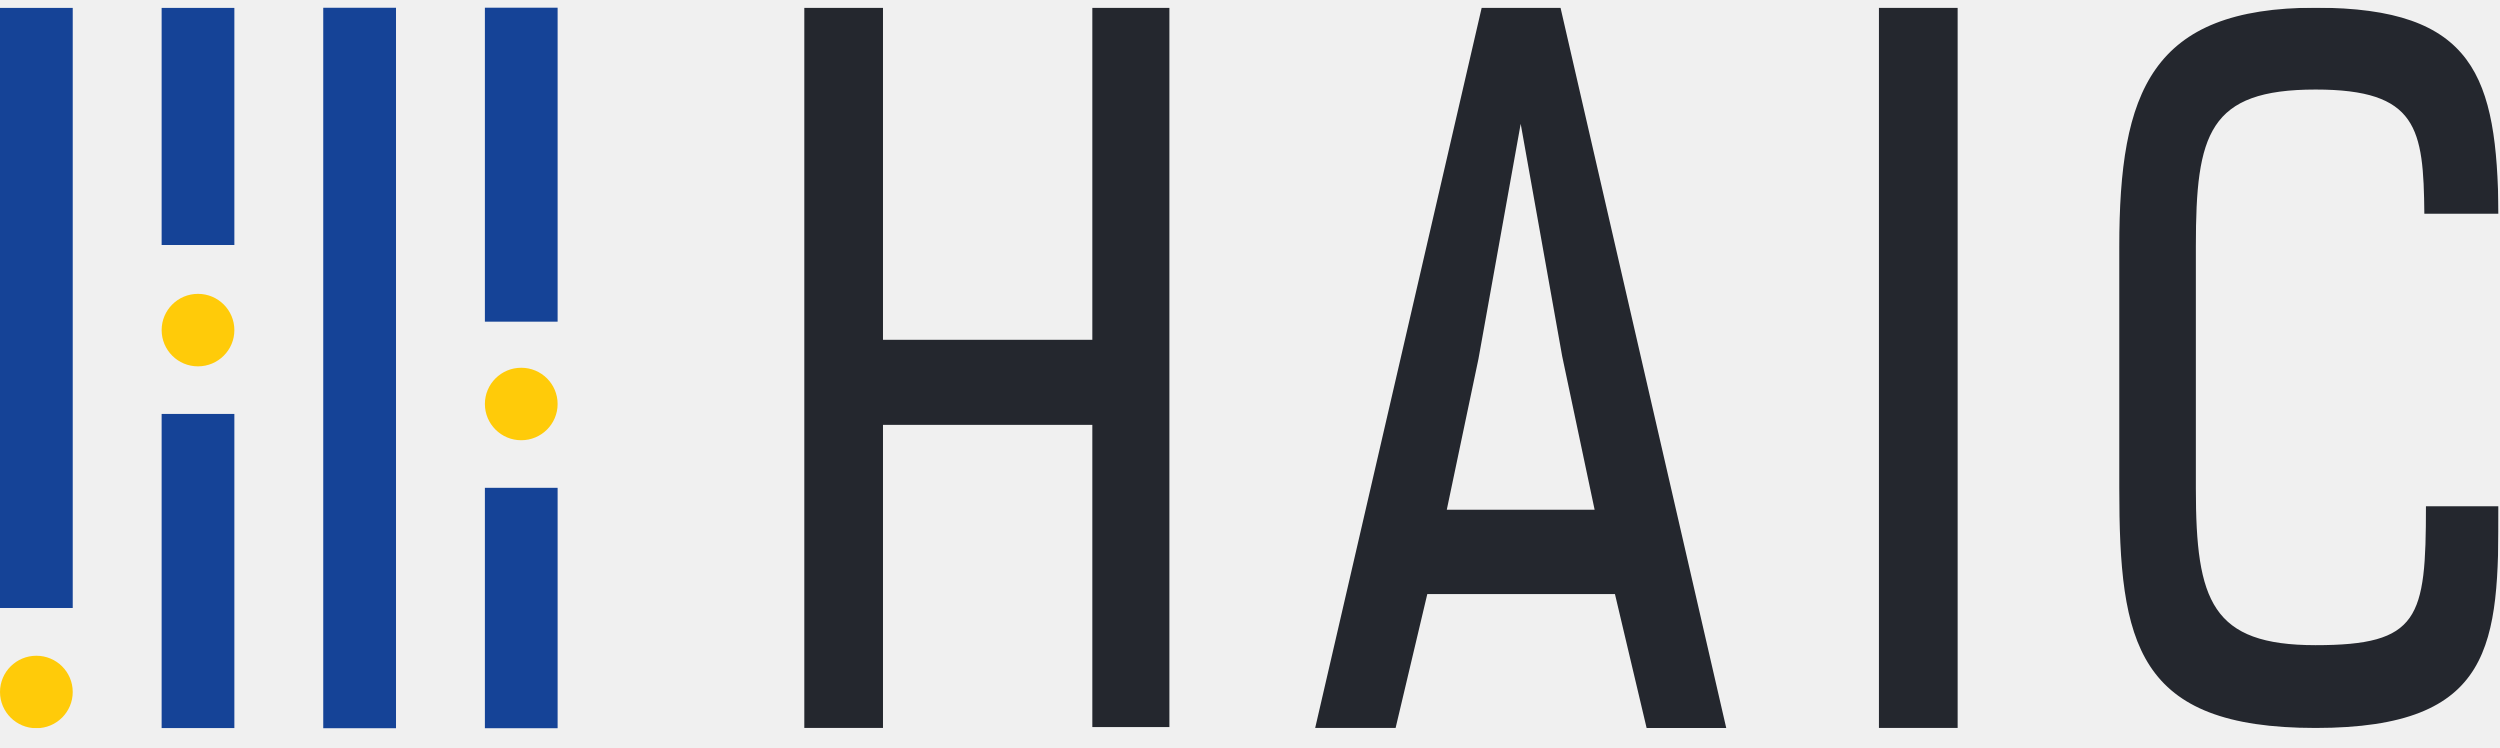
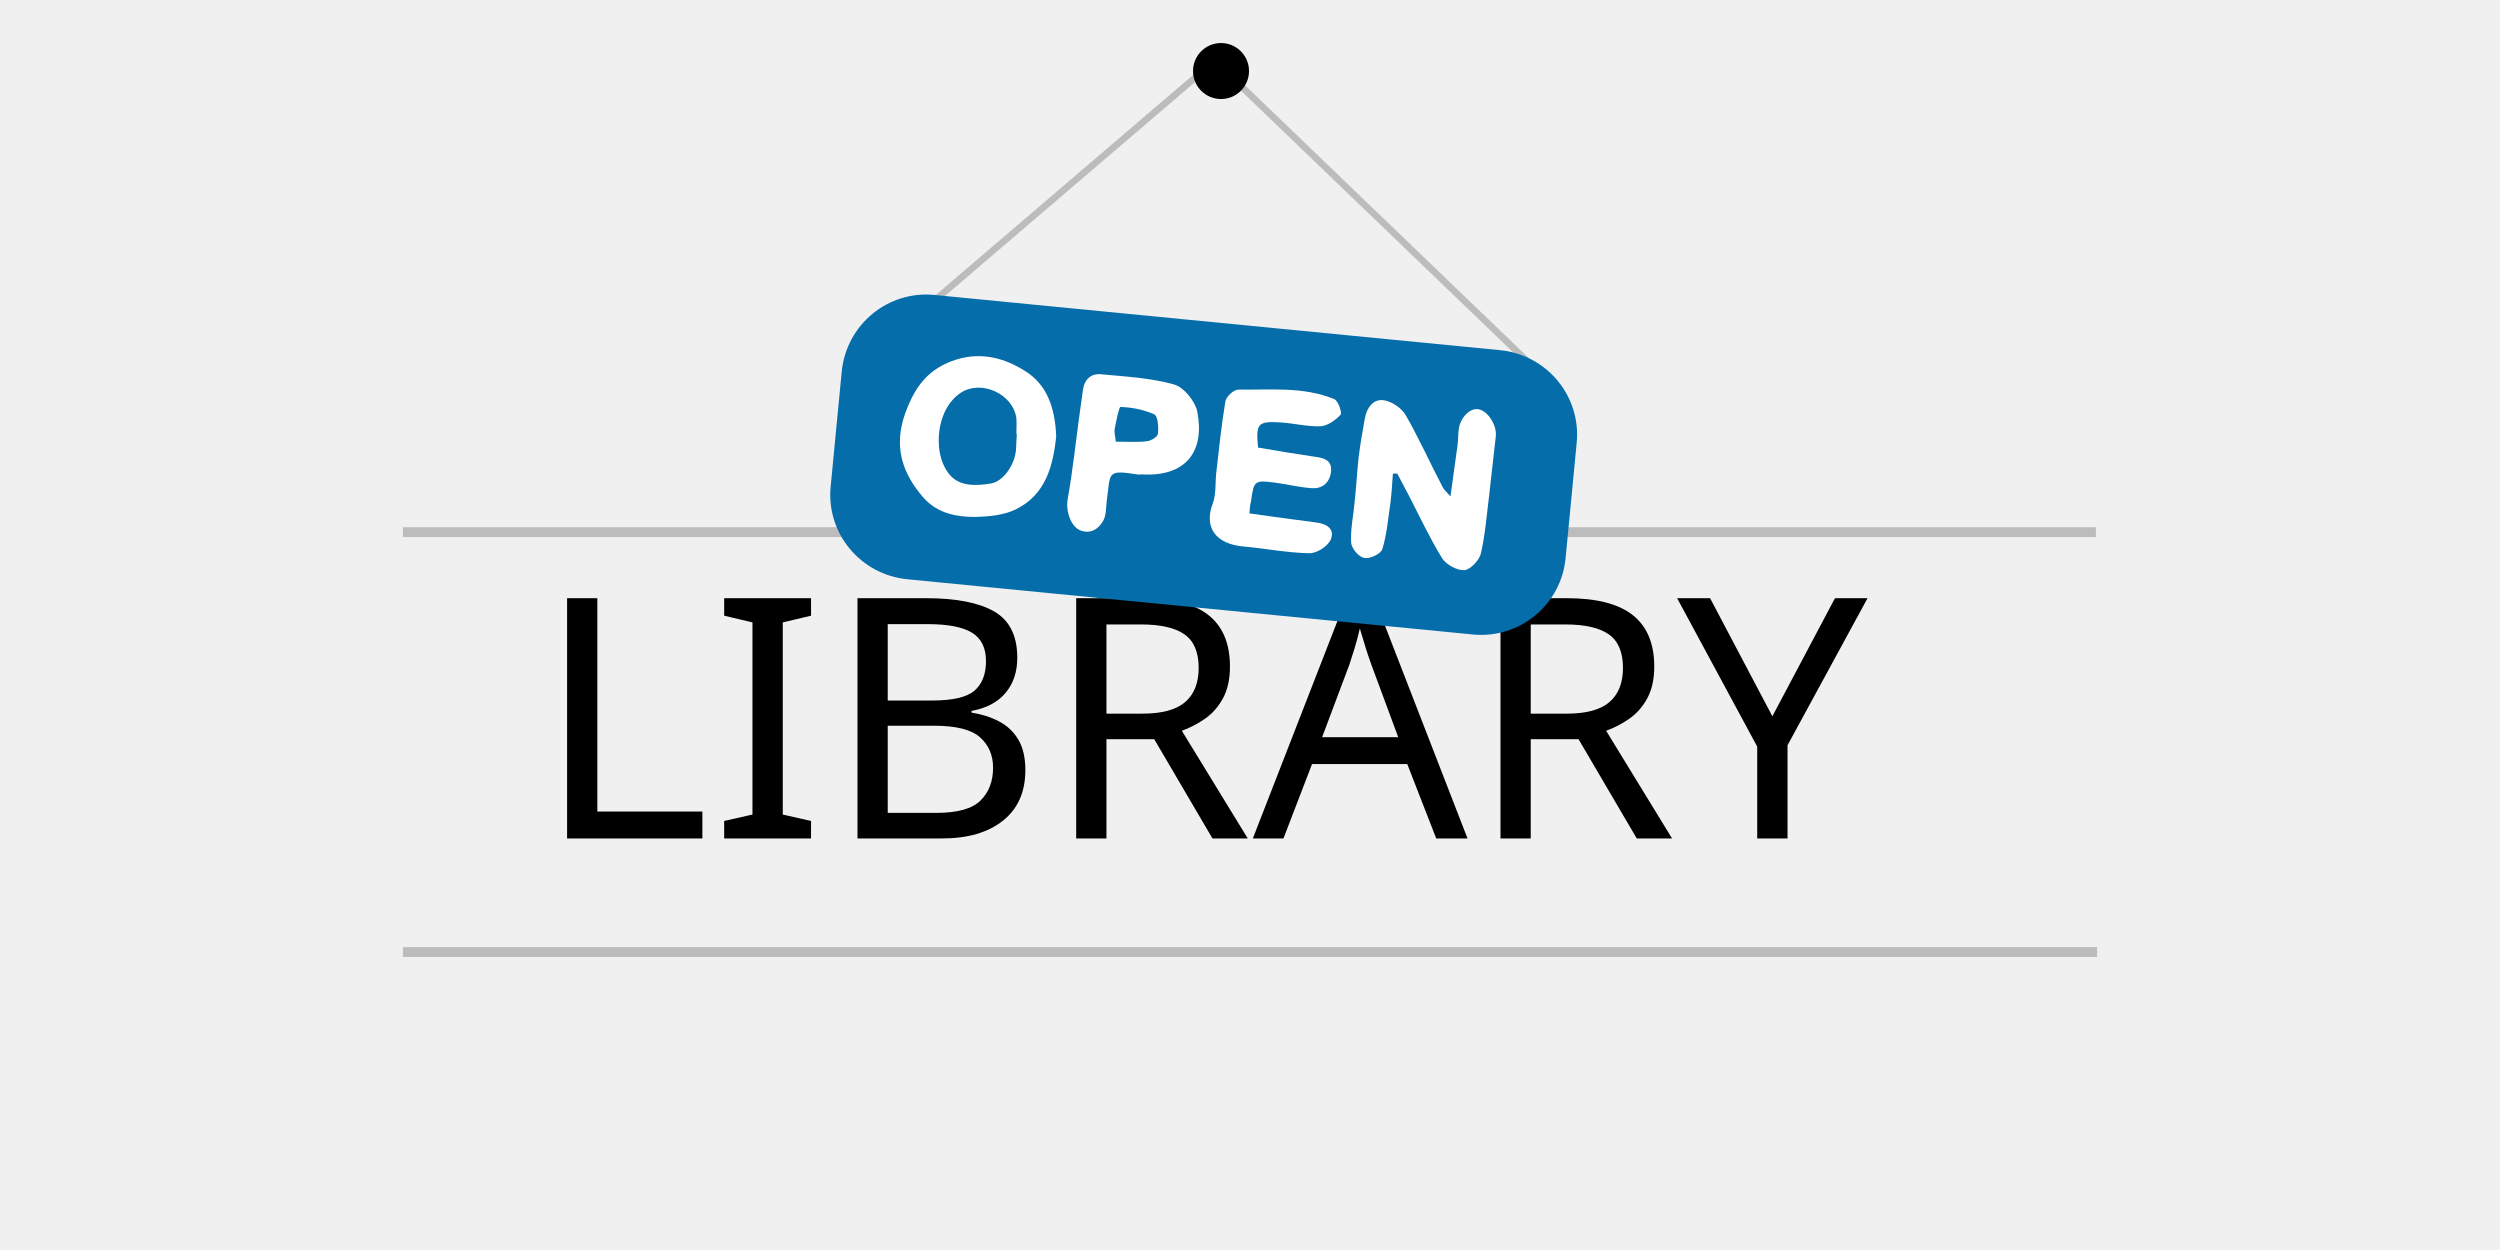
- <svg xmlns="http://www.w3.org/2000/svg" xmlns:xlink="http://www.w3.org/1999/xlink" width="87" height="26" viewBox="0 0 87 26">
-   <defs>
-     <path id="a" d="M0 25.155h86.95V.079H0z" />
-   </defs>
-   <g fill="none" fill-rule="evenodd">
-     <path fill="#154397" d="M11.249 25.342h2.532V.27h-2.532zM16.874 11.194h2.531V.268h-2.531zM16.874 25.342h2.531v-8.366h-2.531z" />
-     <g transform="translate(0 .188)">
-       <path fill="#FFCB09" d="M19.405 13.871c0 .697-.566 1.261-1.266 1.261a1.263 1.263 0 0 1-1.265-1.261c0-.697.566-1.261 1.265-1.261.7 0 1.266.564 1.266 1.261z" />
-       <mask id="b" fill="#fff">
-         <use xlink:href="#a" />
-       </mask>
-       <path fill="#154397" d="M0 20.97h2.531V.08H0z" mask="url(#b)" />
-       <path fill="#FFCB09" d="M2.531 23.893c0 .697-.566 1.261-1.265 1.261A1.263 1.263 0 0 1 0 23.894c0-.698.567-1.262 1.266-1.262.699 0 1.265.564 1.265 1.261" mask="url(#b)" />
-       <path fill="#154397" d="M5.625 8.338h2.531V.08H5.625zM5.625 25.155h2.531V14.217H5.625z" mask="url(#b)" />
-       <path fill="#FFCB09" d="M8.156 11.3c0 .697-.567 1.261-1.266 1.261A1.263 1.263 0 0 1 5.625 11.3c0-.697.566-1.262 1.265-1.262.7 0 1.266.565 1.266 1.262" mask="url(#b)" />
-       <path fill="#24272E" d="M38.013 25.113V14.598h-7.285v10.547H27.99V.08h2.738v11.556h7.285V.08h2.682v25.033zM52.92 4.121l-1.47 8.182-1.102 5.248h5.145l-1.13-5.346-1.443-8.084zm4.382 21.024l-1.102-4.66h-6.53l-1.103 4.66h-2.799L51.563.08h2.743l5.767 25.066h-2.77zM65.387 25.145h2.739V.08h-2.739zM84.367 7.25c-.028-2.977-.233-4.322-3.786-4.322-3.72 0-4.165 1.537-4.165 5.443v8.451c0 3.906.555 5.442 4.165 5.442s3.842-.928 3.842-4.834h2.526c0 4.77-.121 7.715-6.368 7.715s-6.83-2.945-6.83-8.355V8.403c0-5.41 1.11-8.323 6.83-8.323 5.553 0 6.313 2.4 6.368 7.17h-2.582z" mask="url(#b)" />
-     </g>
+ <svg xmlns="http://www.w3.org/2000/svg" version="1.1" id="Layer_1" x="0px" y="0px" viewBox="0 0 120 60" xml:space="preserve" width="120" height="60">
+   <defs id="defs29" />
+   <style type="text/css" id="style2">
+ 	.st0{fill:#BCBCBC;}
+ 	.st1{font-family:'PMingLiU-ExtB';}
+ 	.st2{font-size:85.343px;}
+ 	.st3{fill:#046DAA;}
+ 	.st4{fill:#FFFFFF;}
+ </style>
+   <g id="g849" transform="matrix(0.1892485,0,0,0.1892485,12.09174,123.6583)">
+     <rect style="fill:#bcbcbc" id="rect4" height="2.5" width="429.7" class="st0" y="-413.2" x="38.3" />
+     <rect style="fill:#bcbcbc" id="rect6" height="2.5" width="429.4" class="st0" y="-519.7" x="38.3" />
+     <rect style="fill:#bcbcbc;stroke-width:1" id="rect8" height="1.7" width="114.098" class="st0" transform="rotate(-40.5348)" y="-327.013" x="481.794" />
+     <rect style="fill:#bcbcbc;stroke-width:1" id="rect10" height="1.7" width="114.097" class="st0" transform="rotate(43.86955)" y="-630.028" x="-263.5" />
+     <text y="-440.756" x="71.659" style="font-size:85.343px;font-family:PMingLiU-ExtB" id="text12" class="st1 st2">LIBRARY</text>
+     <path style="fill:#046daa" id="path14" d="m 309.6,-492.5 -143.4,-14 c -11.9,-1.2 -20.6,-11.7 -19.4,-23.6 l 2.8,-29.1 c 1.2,-11.9 11.7,-20.6 23.6,-19.4 l 143.4,14 c 11.9,1.2 20.6,11.7 19.4,23.6 l -2.8,29.1 c -1.1,11.9 -11.7,20.6 -23.6,19.4 z" class="st3" />
+     <path style="fill:#ffffff" id="path16" d="m 304,-527.5 c 0.7,-4.9 1.2,-9 1.8,-13.1 0.2,-1.3 0.1,-2.7 0.3,-4 0.4,-3 3,-5.5 5.1,-5 2.4,0.5 4.6,4.2 4.3,6.8 -0.6,5 -1.1,10.1 -1.7,15.1 -0.6,4.9 -1,9.9 -2.1,14.7 -0.4,1.7 -2.7,4.1 -4.2,4.2 -1.8,0.1 -4.6,-1.4 -5.6,-3 -3.2,-5.2 -5.8,-10.8 -8.6,-16.2 -0.9,-1.8 -1.9,-3.5 -2.8,-5.3 -0.4,0 -0.7,0 -1.1,0 -0.2,2.4 -0.3,4.8 -0.6,7.2 -0.6,4 -0.9,8.1 -2.1,12 -0.4,1.2 -3.2,2.5 -4.6,2.2 -1.4,-0.3 -3.2,-2.4 -3.3,-3.9 -0.2,-3.4 0.6,-6.9 0.9,-10.4 0.4,-3.7 0.6,-7.5 1,-11.2 0.4,-3.3 1,-6.7 1.6,-10 0.5,-2.7 2.2,-4.9 4.8,-4.5 2,0.3 4.5,2 5.5,3.7 3.4,5.9 6.2,12.2 9.4,18.3 0.3,0.7 1,1.2 2,2.4 z" class="st4" />
+     <path style="fill:#ffffff" id="path18" d="m 204,-542.7 c -0.8,7.2 -2.5,14.7 -10.3,18.5 -3.1,1.5 -6.9,1.8 -10.3,1.9 -4.7,0 -9.4,-0.9 -12.9,-4.7 -5.6,-6.3 -7.8,-13.2 -4.8,-21.6 2,-5.5 4.7,-9.9 10.1,-12.5 7,-3.3 13.7,-2.3 20,1.6 5.9,3.5 7.9,9.5 8.2,16.8 z m -10,-0.6 c 0,0 -0.1,0 -0.1,0 0,-1.3 0.1,-2.7 0,-4 -0.8,-6.2 -8.9,-9.9 -14.1,-6.5 -5.8,3.8 -6.7,12.9 -4.5,18 2.1,4.9 5.6,6.1 12.2,5 2.9,-0.5 5.9,-4.4 6.3,-8.5 0.1,-1.4 0.1,-2.7 0.2,-4 z" class="st4" />
+     <path style="fill:#ffffff" id="path20" d="m 253,-523.2 c 5.9,0.8 11.4,1.6 16.9,2.3 2.7,0.3 4.9,1.7 3.7,4.4 -0.8,1.7 -3.6,3.5 -5.5,3.4 -5.5,-0.1 -11,-1.2 -16.5,-1.7 -7.2,-0.6 -10.2,-4.9 -7.9,-10.9 0.9,-2.4 0.6,-5.3 0.9,-7.9 0.7,-6 1.3,-12 2.3,-18 0.2,-1.2 2.1,-3 3.3,-3 8.2,0.1 16.5,-0.8 24.3,2.4 1,0.4 2.1,3.5 1.6,4 -1.3,1.4 -3.3,2.8 -5.1,2.9 -3.5,0.1 -6.9,-0.8 -10.4,-1 -5.5,-0.3 -6,0.4 -5.4,6.4 4.7,0.8 9.4,1.6 14.2,2.3 2.4,0.3 4.6,0.8 4.3,3.8 -0.3,2.7 -2.1,4.4 -4.9,4.2 -3.1,-0.2 -6.2,-1 -9.3,-1.4 -5.2,-0.7 -5.4,-0.5 -6.1,4.8 -0.3,1 -0.3,2.1 -0.4,3 z" class="st4" />
+     <path style="fill:#ffffff" id="path22" d="m 225.6,-533.1 c 0.1,0 -0.5,0.1 -1.1,0 -7.8,-1.2 -6.7,-0.5 -7.7,6.9 -0.2,1.7 -0.1,3.5 -0.9,4.9 -1.2,2.1 -3.2,3.4 -5.8,2.4 -2.4,-1 -3.7,-4.8 -3.2,-7.9 0.7,-3.8 1.2,-7.6 1.7,-11.4 0.7,-5.5 1.4,-11 2.2,-16.5 0.4,-2.5 2,-4 4.5,-3.8 6.2,0.6 12.6,0.9 18.6,2.6 2.5,0.7 5.4,4.3 5.9,7 1.9,9.9 -2.8,16.5 -14.2,15.8 z m -6.5,-8.3 c 2.7,0 5.3,0.2 7.9,-0.1 1,-0.1 2.7,-1.1 2.8,-1.9 0.2,-1.6 0,-4.4 -0.9,-4.9 -2.6,-1.2 -5.7,-1.8 -8.6,-1.9 -0.4,0 -1.1,3.7 -1.5,5.7 -0.1,0.9 0.2,1.7 0.3,3.1 z" class="st4" />
+     <circle id="circle24" r="7.1" cy="-635.4" cx="245.8" />
  </g>
</svg>
